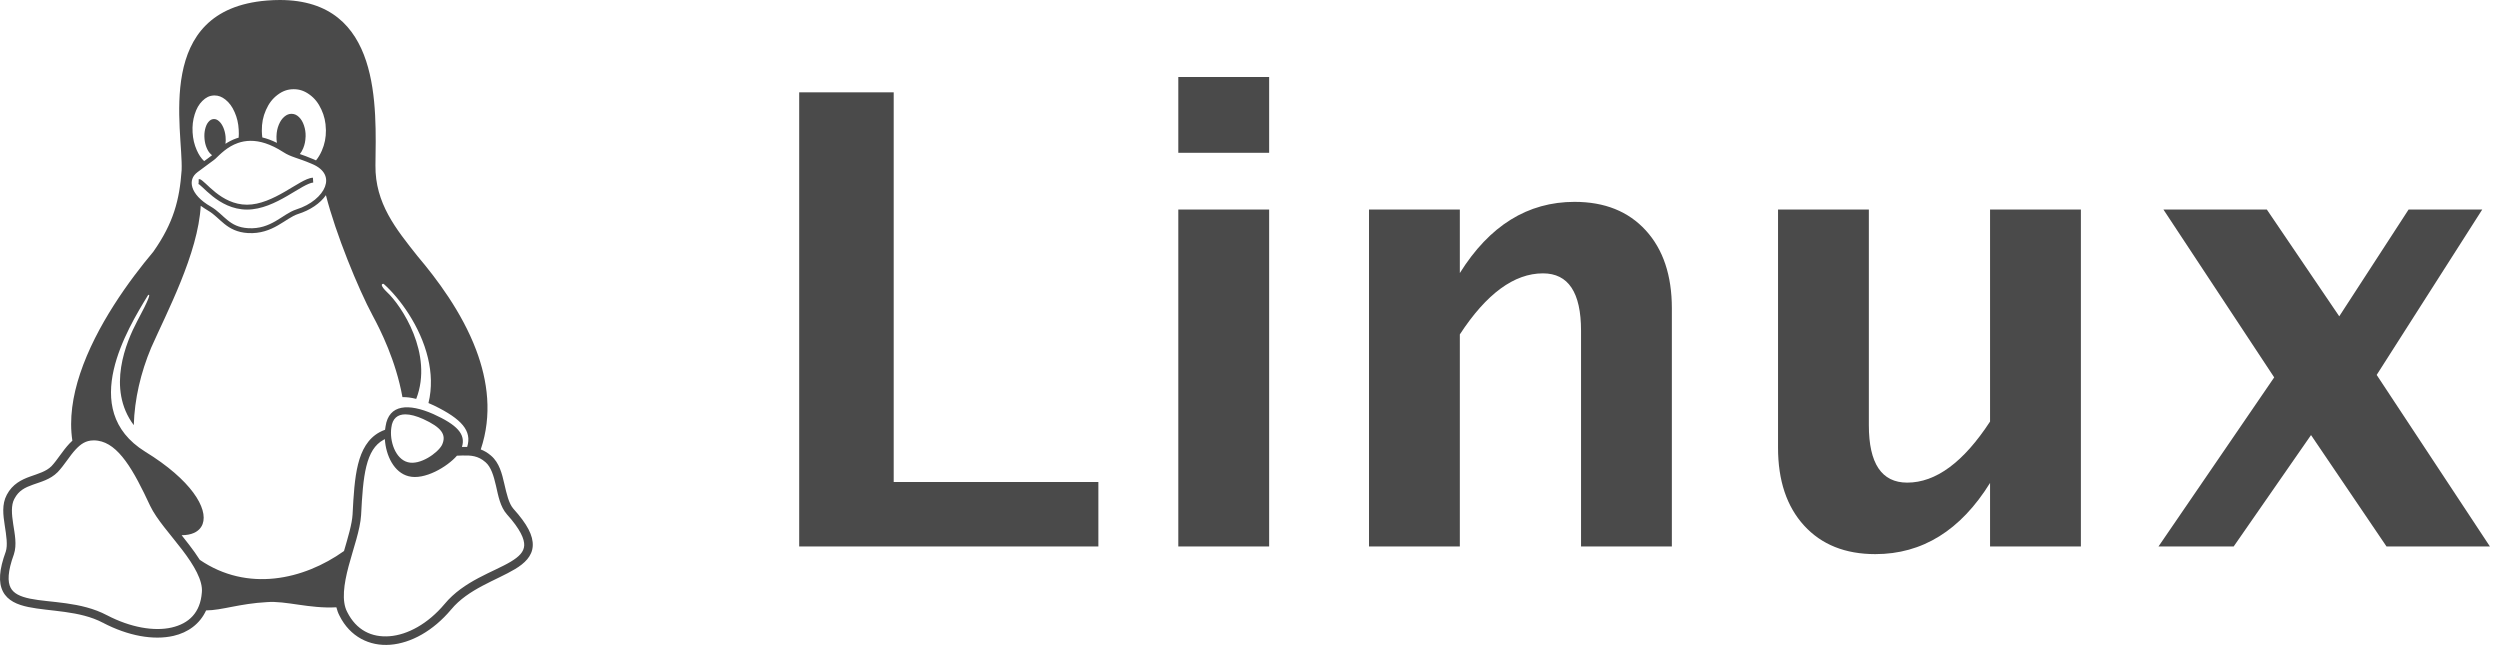
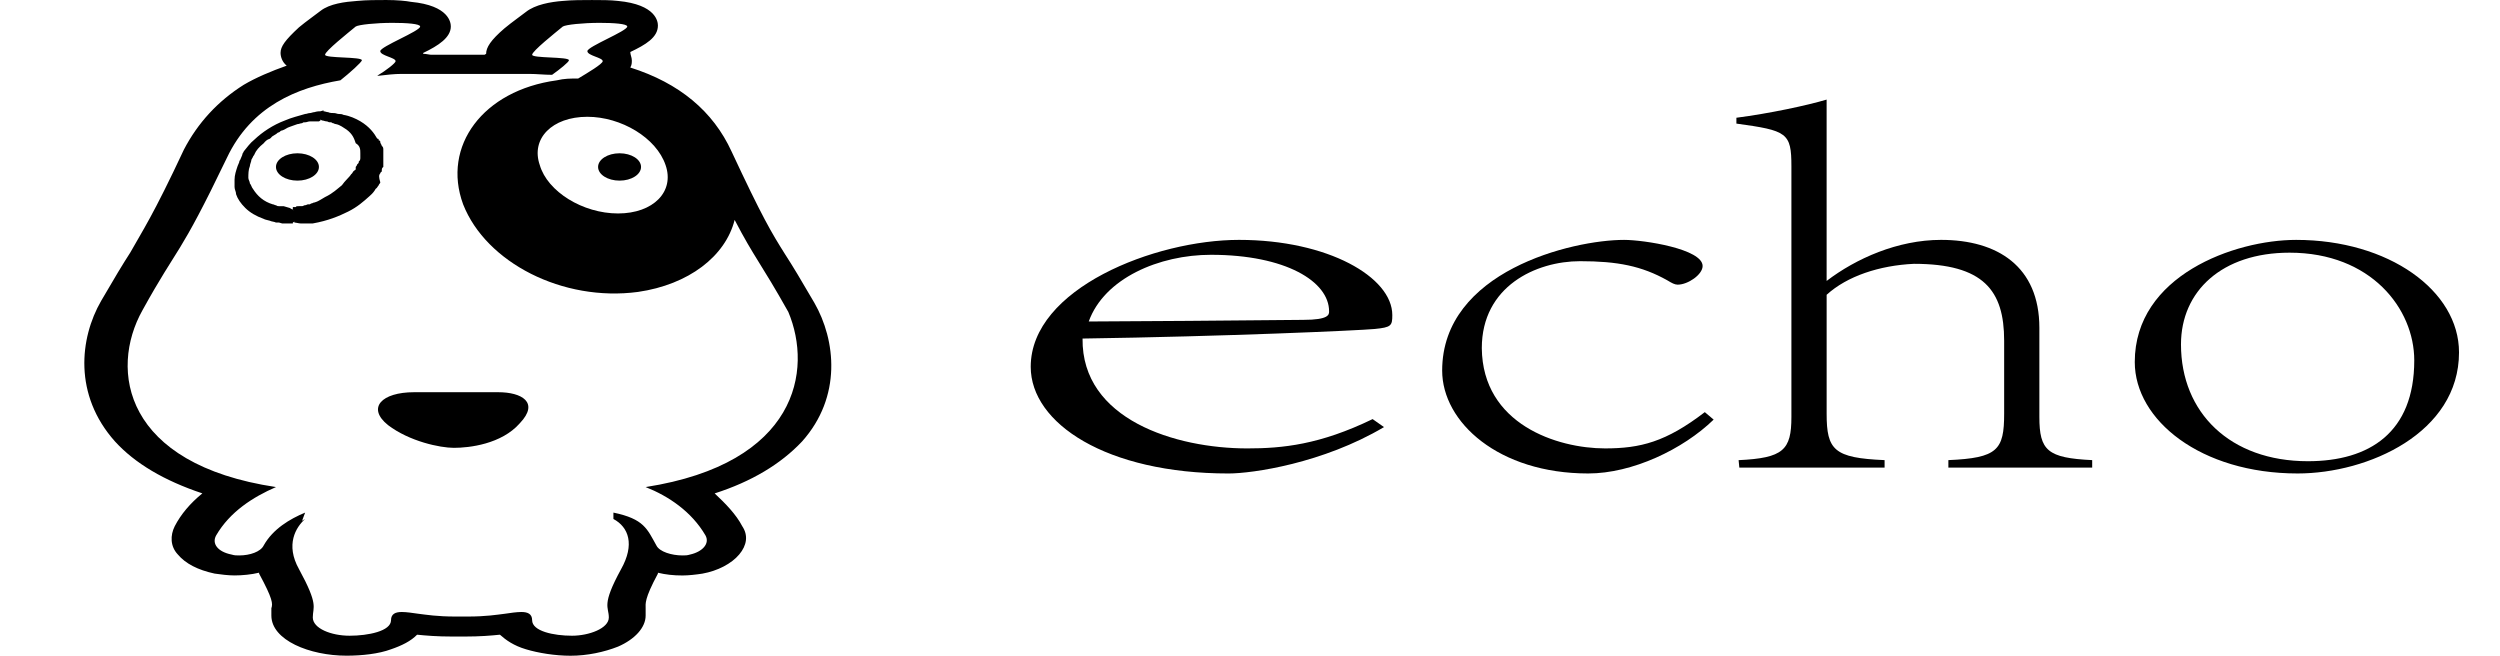
- <svg xmlns="http://www.w3.org/2000/svg" width="183px" height="48px" viewBox="0 0 183 48" version="1.1">
-   <defs />
-   <g id="Page-1" stroke="none" stroke-width="1" fill="none" fill-rule="evenodd">
-     <g id="Desktop-HD" transform="translate(-576, -261)" fill="#4A4A4A">
-       <g id="logo" transform="translate(576, 261)">
-         <path d="M20.492,0 C20.189,-0 19.872,0.012 19.543,0.039 C11.208,0.71 13.419,9.515 13.295,12.463 C13.143,14.619 12.706,16.319 11.223,18.426 C9.48,20.498 7.028,23.851 5.866,27.342 C5.317,28.989 5.056,30.669 5.297,32.258 C5.222,32.325 5.15,32.396 5.082,32.469 C4.57,33.015 4.192,33.677 3.771,34.122 C3.378,34.515 2.817,34.664 2.201,34.885 C1.585,35.106 0.908,35.432 0.497,36.22 C0.497,36.22 0.497,36.221 0.497,36.221 C0.497,36.222 0.495,36.223 0.495,36.225 L0.495,36.225 C0.123,36.919 0.234,37.719 0.347,38.46 C0.461,39.2 0.576,39.901 0.423,40.376 C-0.065,41.709 -0.127,42.631 0.216,43.3 C0.561,43.97 1.268,44.266 2.068,44.433 C3.667,44.767 5.832,44.684 7.539,45.588 L7.686,45.312 L7.541,45.589 C9.368,46.544 11.22,46.884 12.698,46.546 C13.77,46.301 14.639,45.663 15.086,44.682 C16.242,44.676 17.51,44.186 19.542,44.075 C20.921,43.964 22.643,44.564 24.623,44.454 C24.675,44.669 24.75,44.876 24.853,45.072 C24.854,45.074 24.855,45.076 24.856,45.078 C25.623,46.613 27.05,47.316 28.57,47.196 C30.093,47.075 31.711,46.178 33.02,44.621 L32.78,44.419 L33.022,44.619 C34.269,43.107 36.338,42.479 37.711,41.652 C38.397,41.238 38.954,40.719 38.997,39.967 C39.04,39.214 38.598,38.371 37.583,37.244 L37.582,37.243 C37.582,37.243 37.582,37.242 37.581,37.242 C37.247,36.864 37.088,36.165 36.917,35.421 C36.746,34.677 36.555,33.875 35.944,33.355 L35.944,33.355 C35.943,33.353 35.942,33.352 35.941,33.352 L35.941,33.352 C35.698,33.14 35.445,32.996 35.191,32.899 C36.04,30.381 35.707,27.873 34.85,25.607 C33.798,22.826 31.961,20.403 30.559,18.745 C28.989,16.765 27.453,14.885 27.483,12.108 C27.53,7.87 27.949,0.01 20.491,0 L20.492,0 Z M21.501,6.53 C21.925,6.53 22.286,6.654 22.657,6.923 C23.035,7.197 23.306,7.54 23.525,8.018 C23.74,8.485 23.844,8.941 23.854,9.482 C23.854,9.496 23.854,9.509 23.858,9.523 C23.862,10.078 23.766,10.551 23.556,11.034 C23.435,11.309 23.297,11.54 23.132,11.74 C23.075,11.713 23.017,11.687 22.957,11.662 L22.957,11.662 C22.537,11.483 22.216,11.369 21.948,11.276 C22.045,11.159 22.126,11.02 22.197,10.847 C22.304,10.585 22.357,10.33 22.367,10.026 C22.367,10.014 22.371,10.003 22.371,9.989 C22.377,9.697 22.339,9.448 22.254,9.192 C22.164,8.925 22.051,8.732 21.887,8.572 C21.722,8.412 21.558,8.339 21.361,8.333 C21.352,8.332 21.343,8.332 21.334,8.332 C21.149,8.333 20.988,8.396 20.822,8.535 C20.648,8.681 20.518,8.868 20.41,9.127 C20.303,9.387 20.25,9.645 20.24,9.951 C20.238,9.963 20.238,9.973 20.238,9.985 C20.234,10.154 20.245,10.308 20.271,10.457 C19.892,10.269 19.536,10.14 19.201,10.06 C19.182,9.916 19.171,9.766 19.167,9.61 L19.167,9.568 C19.161,9.014 19.252,8.539 19.465,8.057 C19.678,7.574 19.942,7.227 20.313,6.946 C20.684,6.664 21.049,6.534 21.481,6.53 L21.501,6.53 L21.501,6.53 Z M15.709,6.988 C15.99,6.989 16.241,7.083 16.501,7.29 C16.783,7.515 16.996,7.803 17.174,8.209 C17.353,8.614 17.448,9.02 17.474,9.499 L17.474,9.502 C17.487,9.703 17.485,9.893 17.47,10.076 C17.414,10.092 17.36,10.109 17.306,10.127 C17.004,10.231 16.737,10.373 16.504,10.527 C16.527,10.366 16.531,10.203 16.513,10.022 C16.511,10.011 16.511,10.003 16.511,9.993 C16.487,9.752 16.436,9.549 16.351,9.344 C16.259,9.131 16.158,8.981 16.024,8.866 C15.903,8.761 15.788,8.713 15.662,8.714 C15.649,8.714 15.636,8.714 15.623,8.716 C15.481,8.728 15.363,8.797 15.252,8.933 C15.14,9.068 15.067,9.237 15.014,9.46 C14.962,9.683 14.947,9.902 14.97,10.153 C14.97,10.163 14.972,10.172 14.972,10.182 C14.996,10.425 15.045,10.628 15.132,10.833 C15.221,11.043 15.325,11.194 15.459,11.309 C15.481,11.328 15.503,11.346 15.525,11.361 C15.386,11.469 15.32,11.518 15.206,11.602 C15.132,11.655 15.045,11.719 14.944,11.794 C14.723,11.587 14.551,11.327 14.4,10.985 C14.222,10.579 14.126,10.174 14.098,9.695 L14.098,9.691 C14.072,9.212 14.118,8.801 14.25,8.375 C14.382,7.949 14.558,7.641 14.814,7.387 C15.069,7.134 15.327,7.006 15.637,6.99 C15.661,6.989 15.685,6.988 15.709,6.988 L15.709,6.988 Z M18.343,10.308 C18.996,10.306 19.781,10.52 20.732,11.131 C21.316,11.511 21.77,11.542 22.816,11.99 L22.818,11.991 L22.819,11.991 C23.322,12.198 23.618,12.467 23.762,12.751 C23.906,13.034 23.91,13.341 23.789,13.665 C23.547,14.312 22.776,14.992 21.694,15.33 L21.693,15.331 L21.692,15.331 C21.164,15.503 20.704,15.881 20.162,16.192 C19.619,16.502 19.005,16.752 18.17,16.704 C18.17,16.704 18.17,16.704 18.17,16.704 C17.46,16.662 17.035,16.421 16.651,16.112 C16.267,15.804 15.932,15.416 15.442,15.128 L15.441,15.127 L15.439,15.126 C14.65,14.68 14.219,14.164 14.083,13.717 C13.948,13.269 14.075,12.887 14.467,12.594 C14.907,12.264 15.213,12.039 15.417,11.89 C15.619,11.741 15.704,11.685 15.768,11.623 C15.768,11.623 15.769,11.623 15.769,11.623 L15.769,11.622 C16.1,11.309 16.628,10.738 17.423,10.465 C17.696,10.37 18.002,10.31 18.344,10.308 L18.343,10.308 Z M22.906,13.007 C22.625,13.024 22.33,13.169 21.986,13.36 C21.643,13.552 21.257,13.797 20.838,14.039 C20.001,14.522 19.038,14.984 18.081,14.984 C17.122,14.984 16.356,14.541 15.781,14.085 C15.494,13.858 15.256,13.628 15.067,13.451 C14.972,13.362 14.89,13.287 14.813,13.228 C14.737,13.169 14.674,13.11 14.546,13.11 L14.54,13.38 C14.531,13.47 14.521,13.467 14.525,13.469 C14.531,13.473 14.561,13.484 14.596,13.51 C14.652,13.554 14.73,13.625 14.823,13.711 C15.009,13.885 15.255,14.124 15.559,14.365 C16.167,14.847 17.012,15.341 18.081,15.341 C19.151,15.341 20.164,14.84 21.017,14.348 C21.443,14.102 21.831,13.856 22.16,13.672 C22.49,13.488 22.767,13.373 22.928,13.363 L22.906,13.007 L22.906,13.007 Z M23.858,14.288 C24.569,17.09 26.222,21.138 27.285,23.113 C27.85,24.161 28.974,26.388 29.459,29.071 C29.767,29.061 30.105,29.106 30.468,29.199 C31.738,25.908 29.392,22.363 28.319,21.375 C27.886,20.955 27.865,20.767 28.08,20.776 C29.244,21.805 30.772,23.875 31.328,26.212 C31.581,27.277 31.635,28.398 31.363,29.503 C31.496,29.558 31.631,29.618 31.768,29.683 C33.806,30.676 34.56,31.538 34.197,32.716 C34.078,32.712 33.961,32.713 33.846,32.715 C33.835,32.716 33.825,32.716 33.814,32.716 C34.109,31.783 33.455,31.094 31.714,30.306 C29.907,29.511 28.467,29.59 28.224,31.202 C28.208,31.287 28.196,31.373 28.186,31.46 C28.051,31.507 27.915,31.567 27.779,31.641 C26.931,32.105 26.468,32.948 26.21,33.981 C25.953,35.013 25.879,36.261 25.808,37.664 L25.808,37.665 C25.765,38.37 25.475,39.324 25.181,40.335 C22.221,42.446 18.113,43.361 14.625,40.981 C14.389,40.607 14.118,40.236 13.839,39.871 C13.66,39.637 13.477,39.405 13.295,39.177 C13.653,39.177 13.958,39.118 14.204,39.007 C14.509,38.868 14.724,38.645 14.831,38.359 C15.043,37.788 14.83,36.981 14.149,36.059 C13.468,35.138 12.315,34.098 10.621,33.059 C10.621,33.059 10.621,33.059 10.621,33.059 C9.377,32.285 8.681,31.336 8.355,30.305 C8.029,29.275 8.075,28.16 8.326,27.06 C8.808,24.949 10.046,22.895 10.836,21.606 C11.049,21.449 10.912,21.896 10.036,23.523 C9.251,25.01 7.784,28.442 9.793,31.121 C9.847,29.215 10.302,27.27 11.066,25.451 C12.18,22.928 14.508,18.551 14.693,15.064 C14.789,15.133 15.116,15.354 15.262,15.437 C15.263,15.437 15.263,15.437 15.263,15.437 C15.691,15.689 16.011,16.057 16.427,16.391 C16.843,16.725 17.363,17.014 18.149,17.06 L18.149,17.06 C19.067,17.113 19.766,16.829 20.338,16.501 C20.91,16.174 21.367,15.813 21.8,15.671 C21.8,15.671 21.801,15.671 21.802,15.671 C22.716,15.385 23.444,14.879 23.857,14.288 L23.858,14.288 Z M29.667,30.331 C30.037,30.33 30.486,30.453 30.977,30.673 C32.3,31.283 32.713,31.806 32.352,32.575 C32.048,33.155 30.746,34.078 29.854,33.834 C28.944,33.599 28.499,32.287 28.647,31.295 C28.727,30.622 29.108,30.334 29.667,30.331 L29.667,30.331 Z M28.171,32.143 C28.246,33.356 28.846,34.593 29.907,34.86 C31.068,35.166 32.742,34.17 33.449,33.357 C33.59,33.352 33.727,33.345 33.861,33.342 C34.481,33.327 35.001,33.362 35.532,33.827 L35.534,33.828 L35.536,33.83 C35.944,34.176 36.138,34.83 36.307,35.562 C36.475,36.294 36.61,37.092 37.114,37.66 L37.115,37.661 L37.116,37.662 C38.086,38.739 38.398,39.467 38.372,39.931 C38.345,40.396 38.009,40.741 37.387,41.116 C36.146,41.865 33.945,42.516 32.54,44.218 C31.32,45.67 29.832,46.468 28.521,46.571 C27.211,46.675 26.08,46.131 25.413,44.793 L25.412,44.79 L25.41,44.787 C24.996,44 25.169,42.759 25.517,41.449 C25.865,40.14 26.366,38.795 26.433,37.702 L26.433,37.701 L26.433,37.699 C26.504,36.299 26.582,35.076 26.817,34.132 C27.052,33.189 27.423,32.55 28.079,32.191 C28.11,32.174 28.14,32.158 28.17,32.144 L28.171,32.143 Z M6.861,32.235 C6.959,32.235 7.062,32.243 7.173,32.26 C7.916,32.373 8.563,32.892 9.187,33.739 C9.812,34.585 10.392,35.741 10.989,37.022 L10.99,37.024 L10.991,37.026 C11.47,38.027 12.483,39.128 13.34,40.251 C14.198,41.374 14.862,42.502 14.776,43.364 L14.775,43.368 L14.775,43.372 C14.663,44.844 13.833,45.645 12.559,45.936 C11.285,46.227 9.558,45.938 7.833,45.036 L7.831,45.036 C5.922,44.025 3.652,44.125 2.196,43.821 C1.467,43.669 0.992,43.44 0.774,43.015 C0.556,42.59 0.551,41.849 1.014,40.585 L1.017,40.579 L1.018,40.573 C1.248,39.866 1.078,39.093 0.967,38.366 C0.855,37.64 0.801,36.98 1.049,36.519 L1.05,36.517 L1.052,36.515 C1.369,35.903 1.835,35.684 2.413,35.477 C2.991,35.269 3.676,35.106 4.217,34.564 L4.22,34.561 L4.223,34.559 C4.723,34.031 5.099,33.369 5.539,32.9 C5.91,32.503 6.281,32.241 6.841,32.237 L6.861,32.237 L6.861,32.235 Z" id="path4004" />
-         <path d="M58.501,40 L58.501,6.758 L65.419,6.758 L65.419,35.283 L80.401,35.283 L80.401,40 L58.501,40 L58.501,40 L58.501,40 Z M86.252,40 L86.252,15.338 L92.901,15.338 L92.901,40 L86.252,40 L86.252,40 L86.252,40 Z M86.252,11.183 L86.252,5.635 L92.901,5.635 L92.901,11.183 L86.252,11.183 L86.252,11.183 L86.252,11.183 Z M100.211,40 L100.211,15.338 L106.86,15.338 L106.86,19.987 C109.031,16.513 111.831,14.776 115.26,14.776 C117.461,14.776 119.198,15.473 120.471,16.865 C121.744,18.258 122.38,20.159 122.38,22.57 L122.38,40 L115.732,40 L115.732,24.21 C115.732,21.41 114.804,20.01 112.947,20.01 C110.835,20.01 108.806,21.5 106.86,24.479 L106.86,40 L100.211,40 L100.211,40 L100.211,40 Z M145.672,40 L145.672,35.351 C143.516,38.825 140.716,40.562 137.272,40.562 C135.071,40.562 133.334,39.865 132.061,38.473 C130.788,37.08 130.152,35.178 130.152,32.768 L130.152,15.338 L136.8,15.338 L136.8,31.128 C136.8,33.928 137.736,35.328 139.608,35.328 C141.704,35.328 143.726,33.838 145.672,30.858 L145.672,15.338 L152.321,15.338 L152.321,40 L145.672,40 L145.672,40 L145.672,40 Z M158.003,40 L166.471,27.624 L158.363,15.338 L165.932,15.338 L171.233,23.154 L176.309,15.338 L181.7,15.338 L173.973,27.444 L182.261,40 L174.692,40 L169.167,31.847 L163.506,40 L158.003,40 L158.003,40 L158.003,40 Z" id="Linux" />
-       </g>
-     </g>
+ <svg xmlns="http://www.w3.org/2000/svg" version="1.1" id="mx_n_1483191223264" x="0px" y="0px" width="183px" height="48px" viewBox="0 0 183 48" enable-background="new 0 0 183 48" xml:space="preserve">
+   <path d="M59.612,22.167c-1.01-1.734-1.571-2.67-2.133-3.538c-1.011-1.602-1.684-2.735-3.93-7.543  c-1.347-2.938-3.817-5.007-7.411-6.143c0.112-0.2,0.112-0.333,0.112-0.533c0-0.201-0.112-0.401-0.112-0.603  c1.123-0.533,2.021-1.067,2.021-1.936c0-0.268-0.112-1.536-2.919-1.803c-0.561-0.066-1.235-0.066-1.909-0.066  c-0.674,0-1.459,0-2.133,0.066C40.3,0.136,39.177,0.336,38.503,0.87c-0.337,0.268-1.011,0.734-1.572,1.202  c-1.01,0.866-1.347,1.401-1.347,1.868l-0.112,0.066h-0.898h-1.908h-0.113h-0.112l0,0H31.88h-0.339c-0.112,0-0.337-0.066-0.562-0.066  V3.874C32.103,3.34,33,2.739,33,1.938c0-0.268-0.112-1.535-2.919-1.803c-0.336-0.066-1.011-0.134-1.796-0.134  c-0.674,0-1.459,0-2.133,0.066c-0.898,0.065-2.021,0.2-2.695,0.733c-0.337,0.268-1.011,0.734-1.572,1.201  c-1.011,0.936-1.348,1.402-1.348,1.869c0,0.268,0.112,0.668,0.449,0.936c-1.123,0.399-2.245,0.869-3.143,1.401  c-1.909,1.202-3.369,2.804-4.379,4.74c-2.246,4.807-3.031,5.94-3.93,7.544c-0.561,0.867-1.123,1.803-2.133,3.538  c-1.572,2.735-2.021,6.876,1.011,10.28c1.459,1.603,3.592,2.869,6.4,3.806c-0.899,0.733-1.572,1.536-2.021,2.403  c-0.336,0.668-0.336,1.469,0.225,2.068c0.561,0.668,1.459,1.135,2.694,1.401c0.449,0.067,1.011,0.135,1.459,0.135  c0.562,0,1.235-0.065,1.797-0.201c0,0,0,0,0,0.066c1.01,1.87,1.01,2.204,0.898,2.538c0,0.134,0,0.334,0,0.533  c0,1.803,2.807,2.938,5.502,2.938c1.123,0,2.358-0.134,3.256-0.468c0.786-0.268,1.459-0.602,1.909-1.068  c0.674,0.067,1.46,0.135,2.583,0.135c0.112,0,0.224,0,0.448,0c0.113,0,0.337,0,0.449,0c1.123,0,1.909-0.066,2.583-0.135  c0.449,0.4,1.011,0.803,1.909,1.068C39.401,47.8,40.636,48,41.759,48c1.235,0,2.471-0.269,3.481-0.668  c1.235-0.535,2.021-1.401,2.021-2.271c0-0.199,0-0.399,0-0.533c0-0.334-0.112-0.668,0.898-2.538c0,0,0,0,0-0.066  c0.562,0.136,1.123,0.201,1.796,0.201c0.45,0,1.011-0.065,1.46-0.135c1.123-0.2,2.133-0.733,2.694-1.401  c0.562-0.667,0.674-1.4,0.225-2.068c-0.449-0.867-1.235-1.67-2.021-2.403c2.695-0.867,4.828-2.136,6.401-3.806  C61.633,29.044,61.183,24.905,59.612,22.167z M48.721,12.087c0.674,1.938-0.898,3.538-3.481,3.538c-2.582,0-5.165-1.603-5.727-3.538  c-0.674-1.938,0.898-3.538,3.481-3.538C45.464,8.549,48.047,10.084,48.721,12.087z M47.261,35.653  c1.684,0.667,3.368,1.802,4.379,3.537c0.337,0.603-0.225,1.201-1.123,1.402c-0.225,0.066-0.336,0.066-0.562,0.066  c-0.786,0-1.684-0.268-1.909-0.734c-0.673-1.201-0.898-1.937-3.144-2.402v0.467c1.123,0.601,1.572,1.869,0.562,3.673  c-1.46,2.67-0.898,2.735-0.898,3.537s-1.459,1.336-2.695,1.336c-1.348,0-2.919-0.333-2.919-1.136c0-0.469-0.337-0.601-0.786-0.601  c-0.337,0-0.786,0.066-1.235,0.132c-0.562,0.068-1.347,0.201-2.694,0.201c-0.112,0-0.225,0-0.449,0c-0.112,0-0.337,0-0.45,0  c-1.347,0-2.133-0.133-2.694-0.201c-0.449-0.064-0.898-0.132-1.235-0.132c-0.449,0-0.786,0.132-0.786,0.601  c0,0.803-1.685,1.136-3.031,1.136c-1.348,0-2.695-0.534-2.695-1.336s0.449-0.867-1.01-3.537c-1.011-1.804-0.225-3.072,0.449-3.673  l-0.225,0.134l0.225-0.601c-1.123,0.467-2.358,1.201-3.032,2.402c-0.225,0.467-1.011,0.734-1.796,0.734  c-0.225,0-0.337,0-0.562-0.066c-1.01-0.201-1.459-0.801-1.123-1.402c1.01-1.735,2.695-2.803,4.379-3.537  c-11.116-1.67-12.239-8.547-9.768-12.951c2.694-4.874,2.583-3.673,6.175-11.148c1.796-3.806,5.165-5.142,8.309-5.675  c0.674-0.534,1.571-1.336,1.571-1.469c0-0.269-2.694-0.134-2.694-0.401c0-0.267,1.684-1.603,2.245-2.068  c0.224-0.135,1.459-0.268,2.694-0.268c1.011,0,2.021,0.066,2.021,0.268c0,0.334-2.919,1.469-2.919,1.803  c0,0.333,1.123,0.467,1.123,0.734c0,0.134-0.674,0.668-1.348,1.067h0.112c0.562-0.067,1.123-0.135,1.685-0.135  c1.123,0,2.021,0,2.695,0c0.112,0,0.224,0,0.336,0c0.225,0,0.449,0,0.562,0l0,0c0.113,0,0.113,0,0.113,0h0.112  c0.225,0,0.786,0,1.909,0c0.337,0,0.562,0,0.898,0c0.674,0,1.572,0,2.695,0c0.561,0,1.123,0.067,1.684,0.067  c0.562-0.4,1.235-0.936,1.235-1.067c0-0.269-2.694-0.134-2.694-0.401c0-0.267,1.684-1.603,2.246-2.068  c0.225-0.135,1.46-0.268,2.695-0.268c1.01,0,2.021,0.066,2.021,0.268c0,0.334-2.919,1.469-2.919,1.803  c0,0.333,1.123,0.467,1.123,0.734c0,0.199-1.123,0.867-1.796,1.269l0,0c-0.562,0-1.011,0-1.572,0.134  c-5.39,0.733-8.421,4.807-6.849,9.079c1.684,4.272,7.298,7.144,12.8,6.409c3.706-0.535,6.4-2.604,7.074-5.273  c1.46,2.805,1.909,3.137,3.93,6.741C59.5,27.106,58.377,33.917,47.261,35.653z" />
+   <path d="M27.836,12.688c0-0.067,0.112-0.135,0.112-0.135c0-0.065,0-0.065,0-0.135c0-0.132,0.111-0.199,0.111-0.199l0,0  c0,0,0-0.066,0-0.267c0-0.067,0-0.2,0-0.335c0-0.133,0-0.268,0-0.4c0-0.065,0-0.133,0-0.267c0-0.065,0-0.2-0.111-0.269  c0-0.065-0.112-0.199-0.112-0.267s0-0.134-0.113-0.134c0-0.066,0-0.135-0.112-0.135c-0.225-0.399-0.562-0.866-1.235-1.268  c-0.337-0.199-0.786-0.4-1.235-0.469c-0.113-0.064-0.224-0.064-0.336-0.064c-0.113,0-0.225-0.066-0.337-0.066  c-0.112,0-0.336,0-0.449-0.068c-0.112,0-0.224-0.064-0.336-0.064V8.013l0,0c-0.112,0,0,0,0,0l0,0v0.066l-0.225,0.066  c-0.112,0-0.225,0-0.449,0.065c-0.112,0-0.225,0.068-0.337,0.068c-0.112,0-0.225,0.065-0.336,0.065  c-0.449,0.135-1.011,0.268-1.46,0.467c-0.898,0.334-1.685,0.869-2.246,1.402c-0.337,0.268-0.562,0.602-0.786,0.868  c0,0.065-0.112,0.133-0.112,0.267l-0.113,0.268c0,0.066-0.112,0.135-0.112,0.268l-0.113,0.268c-0.112,0.335-0.225,0.668-0.225,1.002  c0,0.199,0,0.334,0,0.533c0,0.201,0.113,0.334,0.113,0.535c0.112,0.334,0.336,0.668,0.673,1c0.337,0.334,0.787,0.602,1.348,0.801  c0.112,0.067,0.225,0.067,0.449,0.135c0.112,0.066,0.337,0.066,0.449,0.134h0.112h0.112l0.225,0.065h0.225H21.1h0.225h0.112v-0.065  l0.112-0.067l0,0v0.067c0.112,0,0.337,0.065,0.449,0.065c0.112,0,0.337,0,0.449,0h0.225c0.112,0,0.112,0,0.225,0  c1.123-0.199,1.909-0.533,2.583-0.866c0.674-0.334,1.123-0.734,1.572-1.136c0.225-0.2,0.337-0.334,0.449-0.534  c0.112-0.066,0.112-0.134,0.225-0.267c0-0.066,0.113-0.135,0.113-0.201C27.723,12.954,27.723,12.821,27.836,12.688z M26.376,11.22  c0,0.133,0,0.199,0,0.334c0,0.065,0,0.2-0.113,0.267c0,0.067,0,0.135-0.112,0.2c0,0,0,0.066-0.112,0.199c0,0.068,0,0.068,0,0.135  c0,0.065,0,0.065-0.112,0.135c-0.112,0.064-0.112,0.199-0.225,0.266c-0.112,0.2-0.449,0.469-0.674,0.803  c-0.336,0.267-0.673,0.601-1.234,0.866c-0.113,0.067-0.225,0.136-0.337,0.2c-0.112,0.066-0.225,0.135-0.449,0.2  c-0.112,0-0.112,0.067-0.225,0.067l-0.112,0.066h-0.112c-0.113,0-0.113,0.064-0.225,0.064c-0.113,0-0.113,0.068-0.225,0.068h-0.112  h-0.112c-0.112,0-0.225,0-0.225,0.066c-0.112,0-0.224,0-0.224,0l0,0v0.134c-0.112,0,0.112,0.133,0.112,0.133l0,0l-0.337-0.2  l-0.225-0.065l-0.224-0.066h-0.113h-0.112l0,0h-0.112c-0.112,0-0.112,0-0.225-0.067c-0.112,0-0.112-0.065-0.225-0.065  c-0.673-0.2-1.123-0.601-1.459-1.136c-0.112-0.133-0.112-0.268-0.225-0.4c0-0.134-0.112-0.267-0.112-0.4  c0-0.268,0-0.602,0.112-0.867c0-0.135,0.112-0.334,0.112-0.467l0.112-0.2c0-0.067,0.112-0.134,0.112-0.2  c0.112-0.268,0.337-0.534,0.674-0.802c0.112-0.134,0.225-0.267,0.449-0.334c0.112-0.066,0.112-0.134,0.224-0.2l0.225-0.134  c0.112-0.066,0.112-0.132,0.225-0.132c0.112-0.068,0.112-0.135,0.225-0.135c0.225-0.065,0.336-0.201,0.562-0.268  c0.225-0.066,0.337-0.135,0.562-0.2c0.112,0,0.225-0.067,0.336-0.067l0.112-0.065h0.113c0.112,0,0.225-0.065,0.336-0.065  c0.112,0,0.225,0,0.337,0c0.112,0,0.224,0,0.337,0l0.112-0.067V8.752l0,0l0.112,0.066c0.112,0,0.225,0.067,0.336,0.067  c0.112,0,0.112,0.065,0.225,0.065h0.112l0.113,0.065c0.112,0,0.112,0.067,0.225,0.067c0.337,0.065,0.561,0.267,0.786,0.401  c0.449,0.332,0.562,0.666,0.674,1C26.376,10.685,26.376,10.952,26.376,11.22z" />
+   <path d="M20.201,12.22c0,0.555,0.704,1.002,1.572,1.002c0.868,0,1.572-0.447,1.572-1.002c0-0.553-0.703-1-1.572-1  C20.905,11.22,20.201,11.667,20.201,12.22z" />
+   <path d="M43.78,12.22c0,0.555,0.703,1.002,1.572,1.002c0.869,0,1.572-0.447,1.572-1.002l0,0c0-0.553-0.704-1-1.572-1  C44.484,11.22,43.78,11.667,43.78,12.22z" />
+   <path d="M36.482,28.71c-1.685,0-4.379,0-6.176,0c-2.357,0-3.48,1.135-1.909,2.403c1.572,1.2,3.817,1.669,4.828,1.669  c1.123,0,3.481-0.268,4.828-1.803C39.513,29.444,38.166,28.71,36.482,28.71z" />
+   <g>
+     <path d="M101.309,31.263c-4.476,2.654-9.631,3.396-11.375,3.396c-8.948,0-14.485-3.669-14.485-7.809   c0-5.737,9.101-9.291,15.245-9.291c6.521,0,11.223,2.732,11.223,5.506c0,0.779-0.076,0.896-1.289,1.016   c-1.213,0.115-10.919,0.546-21.385,0.701c-0.076,5.936,6.824,8.042,12.059,8.042c2.575,0,5.308-0.272,9.174-2.146L101.309,31.263z    M79.696,23.533c1.743,0,12.437-0.079,15.698-0.119c1.895,0,1.895-0.39,1.895-0.625c0-2.185-3.184-4.138-8.645-4.138   C84.852,18.651,80.834,20.368,79.696,23.533z" />
+     <path d="M125.439,30.716c-2.256,2.186-5.961,3.942-9.184,3.942c-6.553,0-10.688-3.748-10.688-7.534   c0-7.263,9.506-9.564,13.319-9.564c1.448,0,5.746,0.664,5.746,1.912c0,0.625-1.074,1.365-1.826,1.365   c-0.215,0-0.43-0.117-0.752-0.313c-1.879-1.055-3.652-1.405-6.391-1.405c-3.223,0-7.195,1.835-7.195,6.364   c0.053,5.582,5.531,7.34,9.021,7.34c2.576,0,4.458-0.469,7.303-2.655L125.439,30.716z" />
+     <path d="M127.266,33.683c3.274-0.154,3.865-0.739,3.865-3.162v-18.35c0-2.46-0.322-2.615-4.027-3.124V8.619   c2.418-0.313,5.154-0.897,6.605-1.329v13.275c2.148-1.641,5.209-3.006,8.376-3.006c4.136,0,7.197,1.951,7.197,6.439v6.521   c0,2.459,0.591,3.006,3.866,3.162v0.547h-10.527v-0.547c3.6-0.156,4.083-0.742,4.083-3.397v-5.349c0-3.67-1.503-5.623-6.604-5.623   c-2.523,0.117-4.887,0.898-6.39,2.266v8.706c0,2.655,0.536,3.241,4.242,3.397v0.547h-10.633L127.266,33.683z" />
+     <path d="M180,25.797c0,5.894-6.658,8.861-11.813,8.861c-7.088,0-11.922-3.903-11.922-8.158c0-6.325,7.304-8.94,11.813-8.94   C174.844,17.56,180,21.267,180,25.797z M159.648,25.21c0,4.998,3.598,8.551,9.289,8.551c4.511,0,7.787-2.107,7.787-7.379   c0-3.787-3.168-7.886-9.129-7.886C162.655,18.496,159.648,21.308,159.648,25.21z" />
  </g>
</svg>
